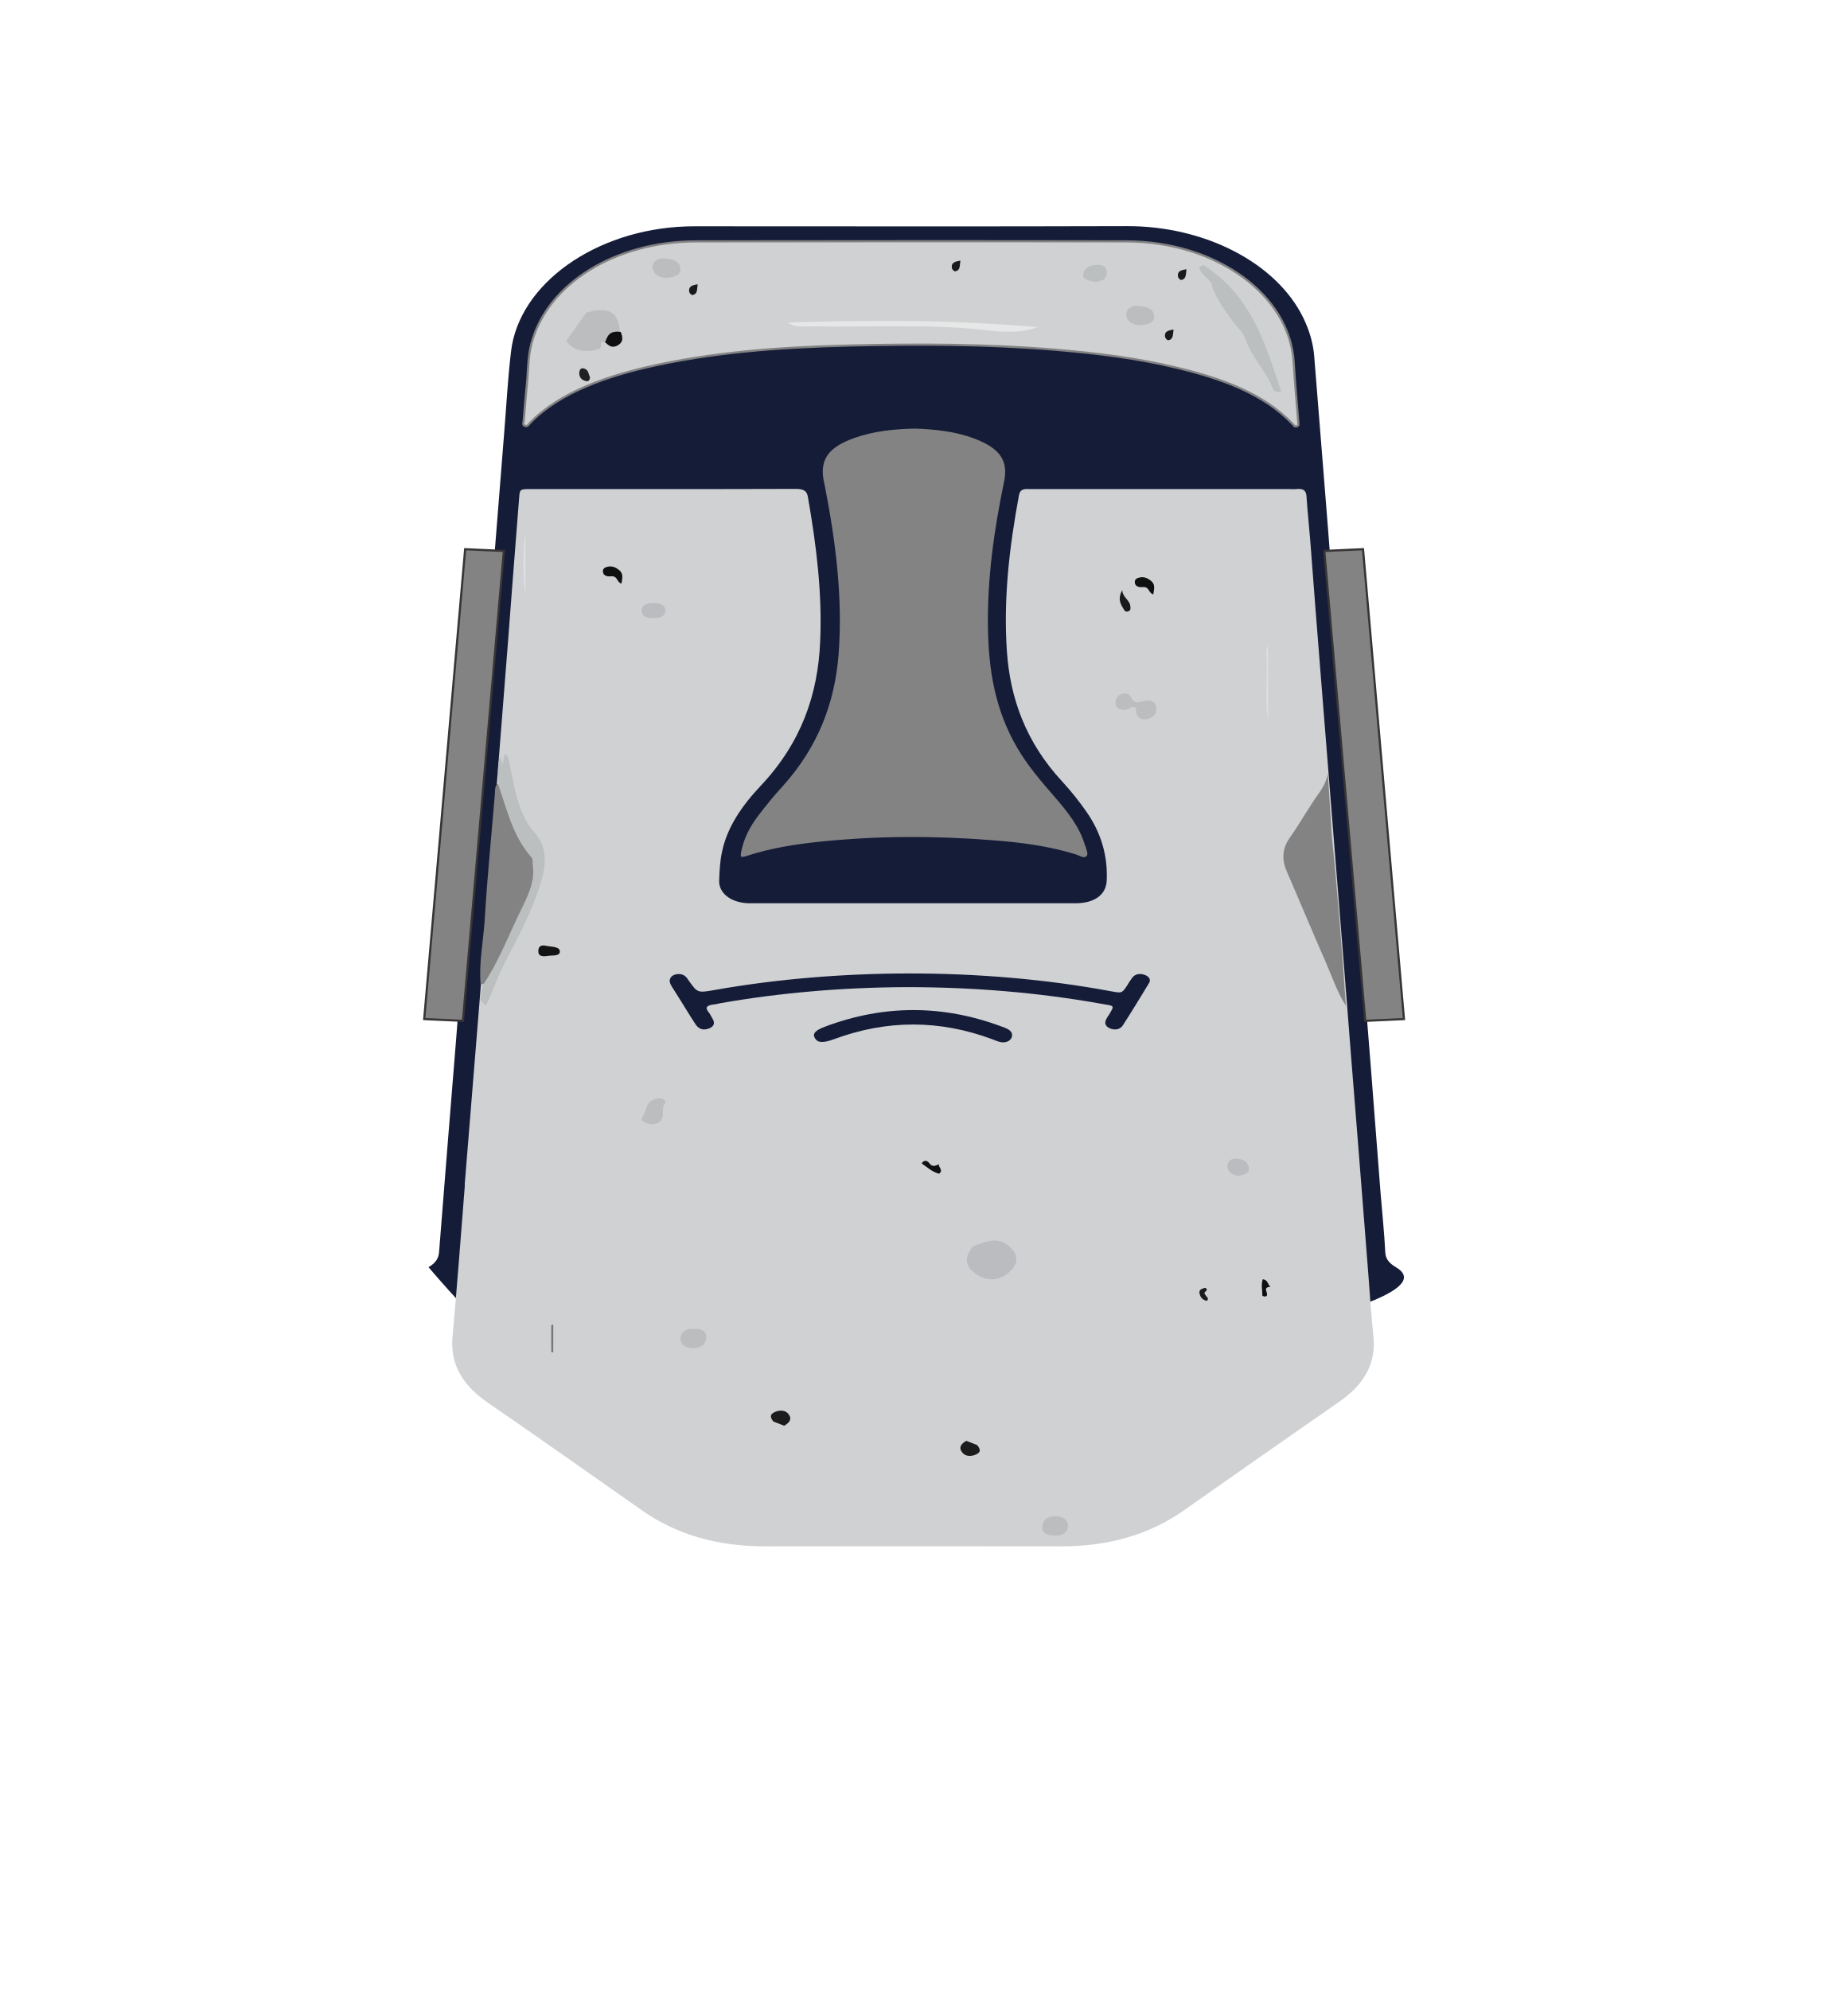
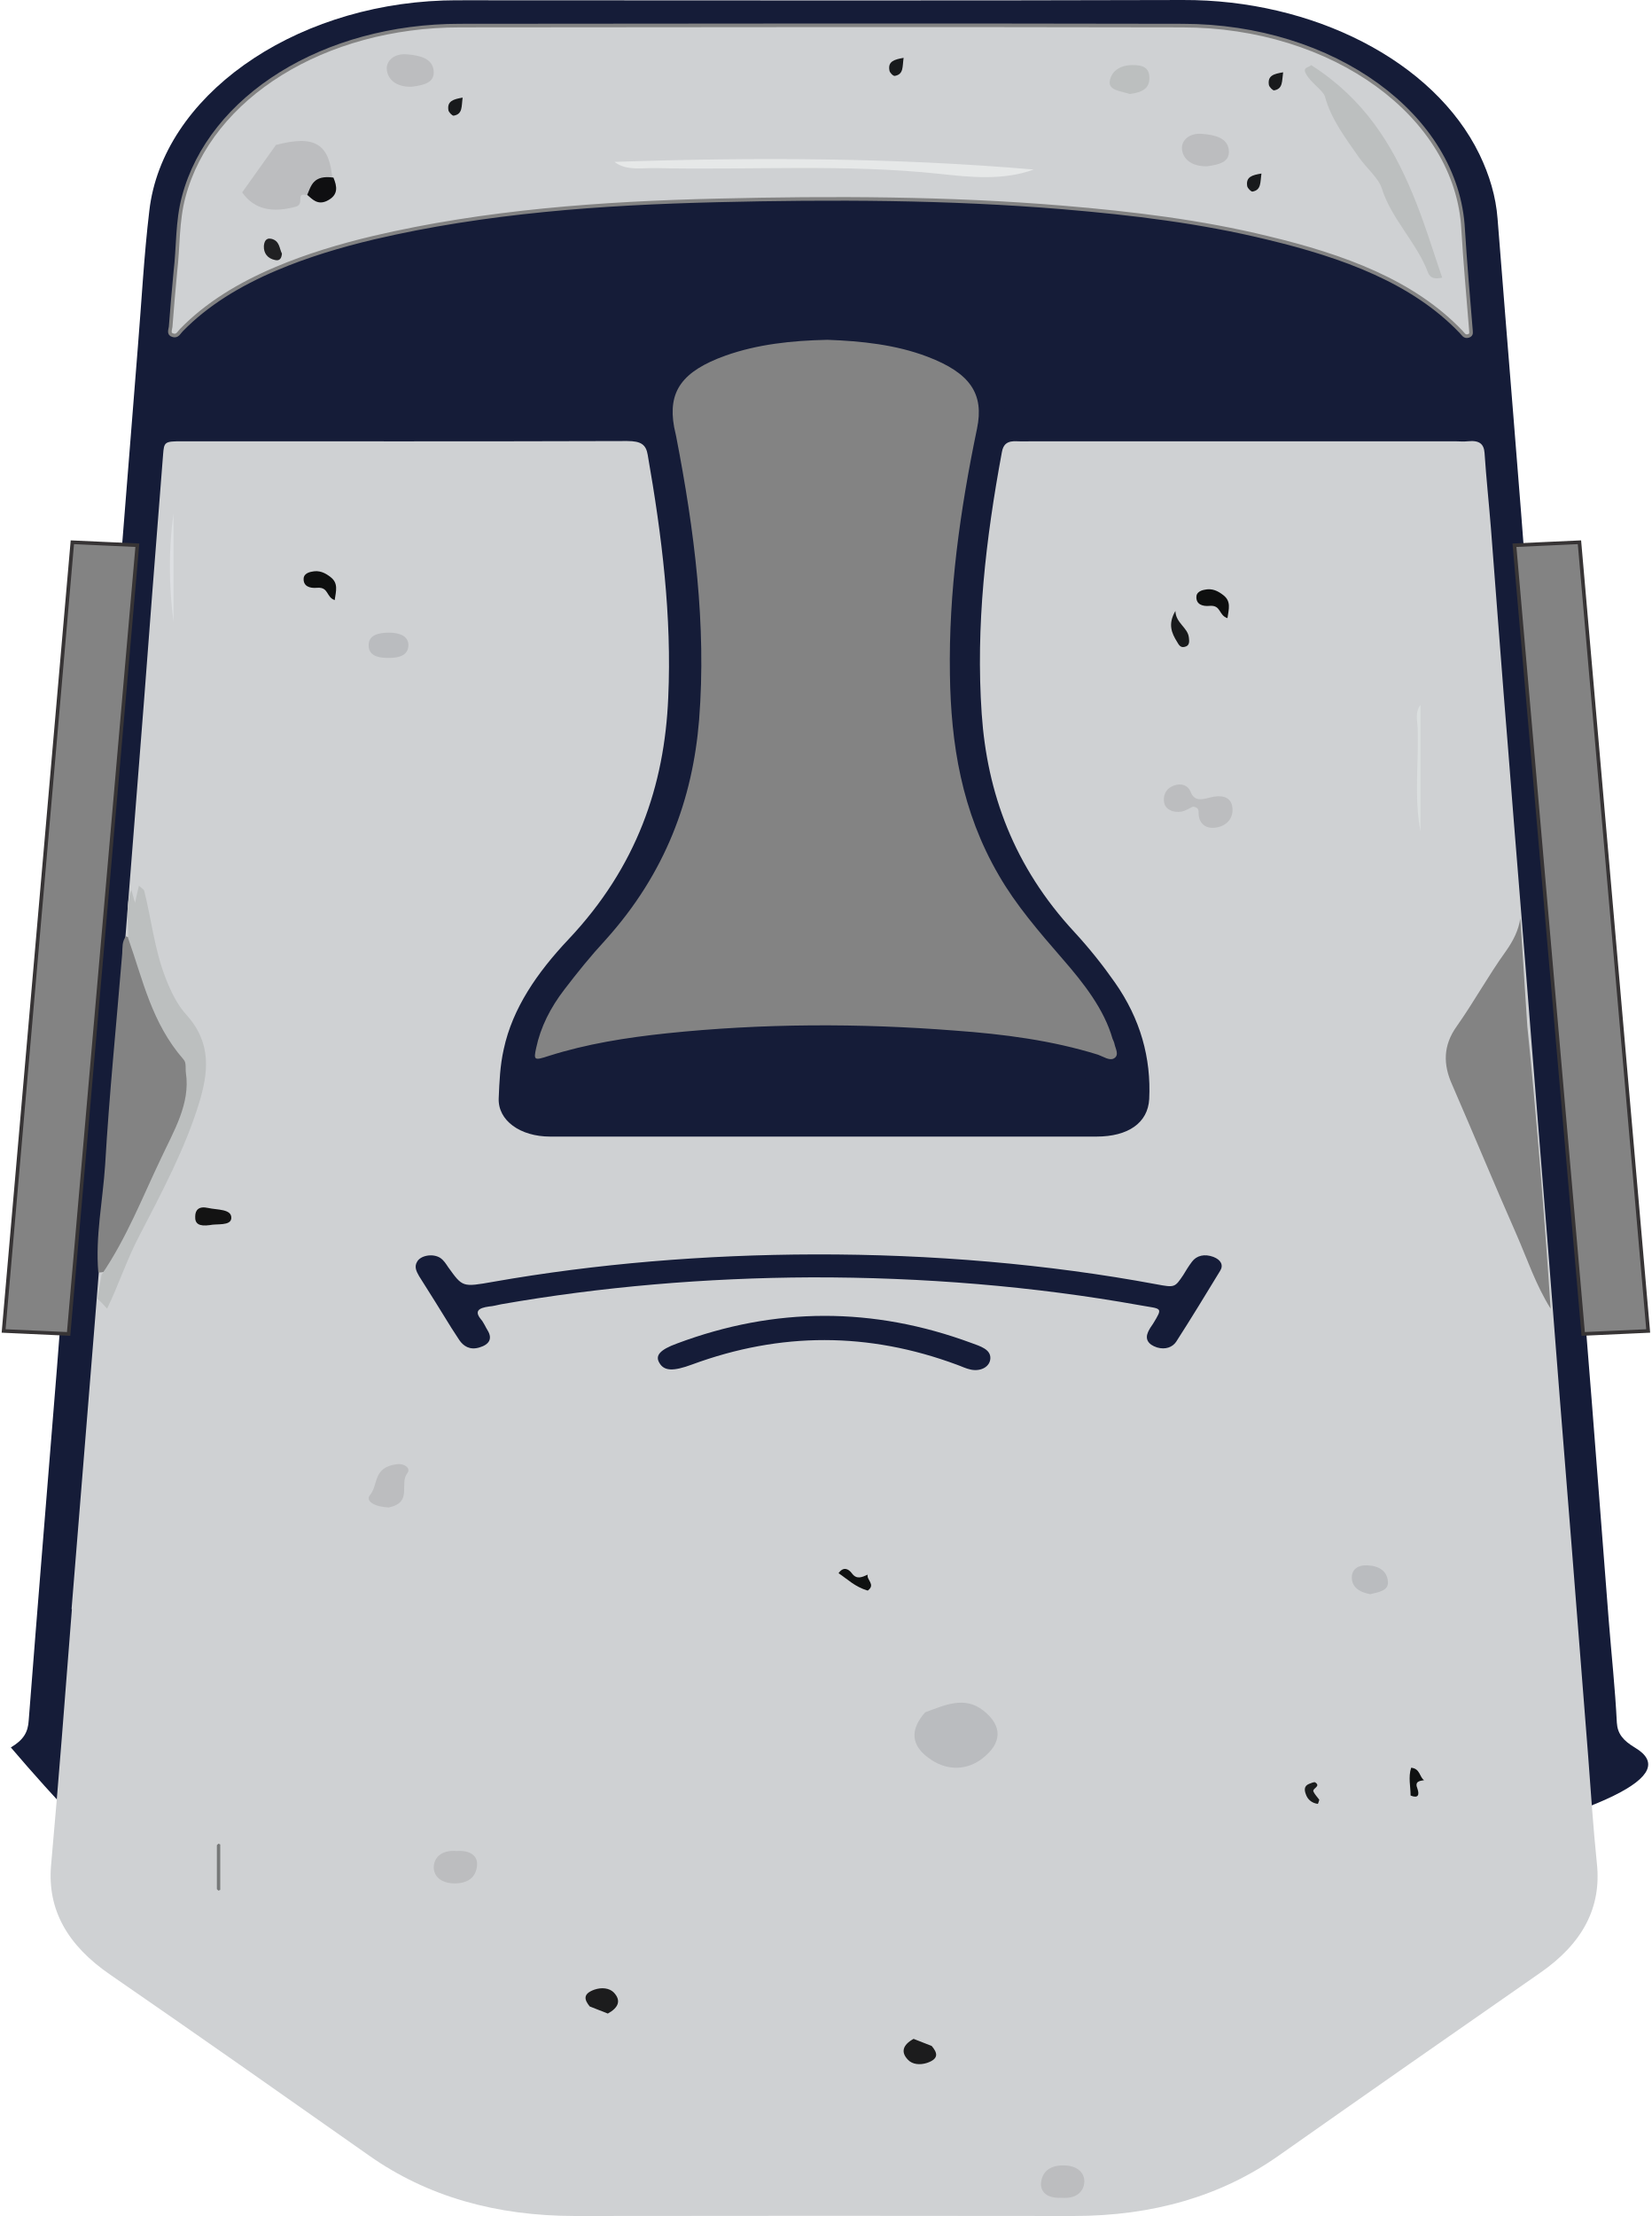
- <svg xmlns="http://www.w3.org/2000/svg" width="858px" height="924px" viewBox="0 0 858 924" version="1.1">
+ <svg xmlns="http://www.w3.org/2000/svg" width="457px" height="613px" viewBox="0 0 457 613" version="1.1">
  <defs />
  <g id="Page-1" stroke="none" stroke-width="1" fill="none" fill-rule="evenodd">
-     <g id="Group-3" fill-rule="nonzero">
-       <g id="Group" transform="translate(197, 105)">
+     <g id="Masks-head" transform="translate(1, 0)" fill-rule="nonzero">
+       <g id="Group">
        <path d="M127.952,559.387 C94.511,567.922 52.527,542.587 2,483.383 C5.543,481.292 6.755,479.132 6.941,475.926 C9.458,443.38 12.162,410.764 14.772,378.218 C16.264,358.844 17.756,339.469 19.341,320.165 C21.485,292.427 23.722,264.76 25.96,237.022 C27.545,217.369 29.036,197.647 30.621,177.924 C32.765,150.605 35.003,123.216 37.147,95.897 C38.173,83.352 38.825,70.738 40.317,58.263 C43.953,26.832 79.473,1.604 121.612,0.14 C123.757,0.071 125.808,0.071 127.952,0.071 C194.051,0.071 260.15,0.21 326.249,0.001 C362.142,-0.139 395.705,16.797 408.291,42.652 C411.087,48.437 412.859,54.36 413.325,60.493 C416.122,96.175 419.292,133.739 421.809,167.54 C423.86,194.023 426.097,220.506 428.241,246.988 C429.733,266.223 431.225,285.389 432.81,304.554 C434.954,332.431 437.191,360.307 439.429,388.184 C441.014,408.185 442.505,428.257 444.09,448.328 C444.836,457.736 445.862,467.145 446.328,476.553 C446.514,479.619 448.099,481.501 451.362,483.453 C476.783,498.645 368.979,523.957 127.952,559.387 Z" id="Shape" fill="#151C38" />
        <path d="M18.797,445.138 C18.797,445.138 18.89,445.138 18.89,445.138 C17.029,468.78 15.261,492.423 13.121,516.066 C12.097,528.235 17.587,538.109 29.591,546.314 C53.6,562.864 77.329,579.553 101.151,596.311 C117.156,607.576 136.14,613 158.194,613 C204.07,612.93 250.039,612.93 296.008,613 C317.969,613 336.953,607.507 352.958,596.172 C376.873,579.344 400.882,562.586 424.983,545.827 C436.987,537.552 442.105,527.539 440.802,515.44 C439.779,505.496 439.127,495.622 438.383,485.678 C436.894,466.347 435.312,447.085 433.823,427.754 C431.59,399.939 429.356,372.124 427.216,344.309 C425.634,325.048 424.145,305.716 422.563,286.385 C420.516,259.961 418.283,233.537 416.236,207.113 C414.561,186.808 413.072,166.434 411.49,146.129 C410.932,139.176 410.187,132.222 409.722,125.268 C409.536,122.834 408.326,121.722 405.069,122.07 C403.859,122.209 402.743,122.07 401.533,122.07 C362.636,122.07 323.646,122.07 284.749,122.07 C283.353,122.07 281.957,122.139 280.561,122.07 C277.583,121.861 276.56,122.974 276.188,125.06 C271.721,149.119 268.929,173.179 270.604,197.448 C272.093,219.282 279.445,239.726 296.288,257.875 C300.382,262.325 304.104,266.984 307.454,271.782 C314.526,281.865 317.504,292.644 316.946,304.048 C316.574,310.584 311.176,314.409 302.336,314.409 C251.993,314.409 201.65,314.409 151.215,314.409 C142.933,314.409 136.698,309.958 136.977,303.769 C137.163,299.25 137.349,294.73 138.373,290.21 C140.792,278.945 147.585,269.071 156.24,259.892 C175.223,239.795 182.853,217.266 183.877,192.997 C184.9,170.467 182.109,148.146 178.201,125.825 C177.735,123.043 176.432,122 172.524,122 C131.487,122.139 90.449,122.07 49.412,122.07 C44.48,122.07 44.387,122.209 44.108,125.894 C43.084,138.55 42.154,151.275 41.13,163.931 C39.641,183.957 38.059,203.984 36.477,223.941 C34.337,251.617 32.104,279.223 29.871,306.899 C28.382,326.16 26.893,345.492 25.311,364.823 C23.171,391.595 20.937,418.366 18.797,445.138 Z" id="Shape" fill="#CFD1D3" />
        <polygon id="Shape" stroke="#373435" fill="#838383" points="37 150.824 19.018 150 0 368.176 17.983 369" />
        <polygon id="Shape" stroke="#373435" fill="#838383" points="418 150.824 435.982 150 455 368.176 437.018 369" />
        <path d="M47.511,75.224 C47.046,80.311 46.581,85.328 46.209,90.414 C46.116,91.181 45.558,92.365 46.767,92.713 C48.069,93.201 48.534,91.947 49.184,91.32 C56.158,84.143 65.176,78.639 75.404,74.319 C83.958,70.695 92.976,67.978 102.367,65.748 C133.328,58.502 165.312,56.203 197.388,55.436 C229.279,54.67 261.263,54.739 293.061,57.387 C312.214,58.99 331.274,61.289 349.776,65.818 C370.696,70.835 389.942,77.872 403.238,91.808 C403.796,92.365 404.168,93.271 405.283,92.922 C406.306,92.574 405.934,91.738 405.934,91.111 C405.19,81.844 404.353,72.646 403.796,63.379 C402.122,32.025 367.907,7.08 326.068,7.08 C259.497,6.941 192.833,7.011 126.262,7.08 C88.699,7.08 57.18,26.729 49.835,54.391 C47.976,61.289 48.348,68.326 47.511,75.224 Z" id="Shape" stroke="#838383" fill="#CFD1D3" />
        <path d="M227.957,94 C217.951,94.208 208.505,95.25 199.715,98.374 C187.744,102.679 183.723,108.234 185.5,118.094 C185.687,118.997 185.874,119.83 186.061,120.663 C191.111,146.702 194.478,172.81 192.42,199.126 C190.644,220.998 183.162,241.551 166.516,260.021 C162.401,264.465 158.66,269.117 155.107,273.769 C151.273,278.769 148.561,284.115 147.345,289.878 C146.597,293.281 146.784,293.42 150.805,292.1 C161.279,288.767 172.221,287.032 183.349,285.851 C209.908,283.074 236.561,283.004 263.213,285.087 C276.68,286.059 290.053,287.795 302.771,291.753 C304.174,292.239 305.951,293.489 307.166,292.795 C308.756,291.892 307.634,290.156 307.354,288.837 C307.26,288.281 306.979,287.795 306.792,287.309 C304.454,279.185 298.937,272.103 292.952,265.229 C286.499,257.799 280.046,250.3 275.37,242.176 C264.99,224.4 262.091,205.653 261.81,186.627 C261.436,163.783 264.616,141.147 269.292,118.65 C271.349,108.929 267.421,103.166 255.545,98.652 C246.754,95.319 237.309,94.347 227.957,94 Z" id="Shape" fill="#838383" />
        <path d="M340.979,115 C360.359,115 379.74,115 399.12,114.931 C405.363,114.931 405.642,114.724 404.431,110.306 C401.636,99.192 393.436,90.632 381.417,84.005 C372.099,78.896 361.757,75.307 350.948,72.545 C326.257,66.263 300.633,63.64 274.731,62.329 C233.267,60.258 191.711,60.396 150.434,64.261 C129.563,66.263 108.971,69.301 89.591,75.583 C79.248,78.896 69.558,83.038 61.545,89.044 C53.438,95.119 48.221,102.298 46.357,110.789 C45.518,114.724 45.798,114.931 51.202,114.931 C63.781,115 76.36,115 88.938,115 C115.307,115 141.676,115 168.044,114.931 C173.449,114.931 173.449,114.931 174.194,110.858 C175.685,103.126 181.275,97.466 190.22,93.531 C197.954,90.079 206.433,88.285 215.285,87.525 C230.938,86.283 246.126,87.387 260.009,93.255 C269.233,97.121 275.29,102.712 276.594,110.789 C277.246,114.931 277.433,114.931 282.93,114.931 C302.311,115 321.691,115 340.979,115 Z" id="Shape" fill="#151C38" />
        <path d="M227.72,307.988 C251.09,307.988 274.553,307.988 297.923,307.988 C299.606,307.988 301.195,307.921 302.878,307.988 C305.869,308.122 307.832,307.116 308.767,305.239 C309.702,303.227 307.645,302.021 305.776,301.082 C303.719,300.009 301.476,299.07 299.139,298.333 C292.221,296.187 284.93,294.913 277.545,293.974 C249.968,290.488 222.111,290.287 194.348,292.231 C182.663,293.036 171.071,294.377 159.947,297.126 C155.834,298.199 151.627,299.406 148.262,301.551 C146.486,302.624 145.364,303.831 146.392,305.507 C147.234,306.982 148.729,307.988 151.16,307.988 C152.842,307.921 154.432,307.988 156.114,307.988 C179.952,307.988 203.883,307.988 227.72,307.988 Z" id="Shape" fill="#151C38" />
        <path d="M137.664,360.792 C136.551,360.997 135.439,361.338 134.326,361.406 C131.359,361.816 130.247,362.703 132.008,364.888 C132.843,365.844 133.306,367.073 133.955,368.097 C135.253,370.281 134.419,371.92 131.637,372.739 C128.948,373.558 127.187,372.33 126.074,370.691 C125.332,369.599 124.683,368.506 123.942,367.414 C120.975,362.635 118.008,357.788 114.948,353.009 C114.206,351.712 113.557,350.415 114.391,349.049 C115.319,347.274 118.749,346.66 120.789,347.957 C121.809,348.64 122.365,349.596 123.014,350.551 C127.001,356.081 126.909,356.081 135.439,354.579 C163.718,349.596 194.038,347.07 224.45,347.001 C256.623,346.933 288.89,349.664 318.931,355.262 C324.031,356.218 324.031,356.149 326.349,352.736 C327.09,351.507 327.832,350.278 328.759,349.049 C330.057,347.274 332.283,346.796 334.693,347.684 C336.826,348.503 337.568,350.005 336.548,351.575 C332.561,358.129 328.574,364.683 324.401,371.169 C323.382,372.671 321.434,373.422 319.116,372.739 C316.613,371.92 315.779,370.418 316.613,368.506 C316.984,367.687 317.447,366.936 318.004,366.185 C320.878,361.475 320.414,362.157 314.388,361.065 C285.088,355.808 254.213,353.282 223.337,353.35 C194.316,353.487 165.295,355.945 137.664,360.792 Z" id="Shape" fill="#151C38" />
        <path d="M272.998,375.751 C272.904,378.023 270.457,379.443 267.634,378.875 C266.223,378.591 264.999,377.952 263.776,377.526 C239.311,368.438 214.94,368.438 190.475,377.455 C185.299,379.372 182.759,379.301 181.441,377.029 C180.218,375.041 181.441,373.408 186.334,371.633 C213.434,361.48 240.628,361.48 267.728,371.491 C270.269,372.414 273.092,373.266 272.998,375.751 Z" id="Shape" fill="#151C38" />
        <path d="M59.936,522.787 L59.432,523 L59,522.574 C59,518.525 59,514.475 59,510.426 L59.432,510 L59.936,510.213 C59.936,514.404 59.936,518.596 59.936,522.787 Z" id="Shape" fill="#777979" />
        <path d="M400.319,289 C400.629,292.691 400.876,296.309 401,300 C400.01,296.237 399.7,292.618 400.319,289 Z" id="Shape" fill="#CFD1D3" />
        <path d="M428,362 C423.859,355.362 421.558,348.31 418.521,341.396 C412.447,327.636 406.741,313.808 400.758,300.049 C398.274,294.517 398.182,289.262 402.047,283.869 C406.833,277.093 410.698,269.972 415.576,263.196 C417.692,260.223 419.165,257.25 419.625,254 C420.269,264.026 420.914,273.982 421.558,283.939 C424.043,307.793 426.527,339.46 428,362 Z" id="Shape" fill="#838383" />
        <path d="M26.201,351.998 C25.351,342.029 27.429,332.199 28.09,322.23 C29.224,302.71 31.207,283.26 32.813,263.741 C32.908,262.137 32.719,260.464 33.852,259 C37.442,260.394 37.631,263.113 38.386,265.553 C41.126,274.198 44.621,282.633 50.477,290.58 C53.878,295.181 53.405,300.48 51.611,305.429 C46.132,320.348 37.914,334.5 30.735,348.93 C29.98,350.394 29.035,352.068 26.201,351.998 Z" id="Shape" fill="#838383" />
        <path d="M27.09,352.646 C34.084,342.384 38.353,331.284 43.53,320.464 C47.073,312.854 51.705,305.315 50.434,296.798 C50.252,295.542 50.615,294.006 49.798,293.098 C40.896,282.906 38.535,270.969 34.447,259.52 C34.629,255.053 33.539,250.585 35.356,246.187 C35.628,247.024 35.81,247.862 36.355,249.747 C36.809,247.653 37.081,246.466 37.445,245 C38.081,245.628 38.716,245.977 38.898,246.396 C40.896,254.354 41.714,262.452 44.711,270.271 C46.164,274.041 47.89,277.74 50.524,280.672 C57.7,288.561 56.61,296.798 54.067,305.175 C50.161,317.881 43.712,329.958 37.445,342.035 C34.084,348.457 31.904,355.229 28.634,362 C27.635,360.883 26.817,360.045 26,359.277 C26.363,357.044 26.727,354.879 27.09,352.646 Z" id="Shape" fill="#BCBFBF" />
        <path d="M398,76.801 C396.136,77.218 394.738,77.079 394.086,75.409 C391.104,67.337 383.928,60.518 381.318,52.167 C380.48,49.384 377.125,46.531 375.074,43.678 C371.253,38.18 367.246,32.961 365.569,26.698 C365.01,24.959 361.561,22.871 360.257,20.296 C359.325,18.557 361.189,18.696 361.748,18 C376.472,27.394 384.114,39.989 389.706,53.35 C392.968,61.074 395.297,68.938 398,76.801 Z" id="Shape" fill="#BCBFBF" />
        <path d="M84.702,54.257 C80.218,52.598 83.557,56.4 80.885,57.16 C74.588,58.887 69.435,58.127 66,53.22 C69.149,48.867 72.202,44.444 75.351,40.09 C86.229,37.256 90.237,39.744 91,49.972 C88.71,51.216 87.565,53.428 84.702,54.257 Z" id="Shape" fill="#BCBDBF" />
        <path d="M392,230 C390.183,220.461 391.546,210.852 391.221,201.313 C391.091,199.208 390.507,196.894 392,195 C392,206.643 392,218.287 392,230 Z" id="Shape" fill="#DBDFDF" />
        <path d="M47,172 C45.698,161.954 45.636,151.977 47,142 C47,151.977 47,161.954 47,172 Z" id="Shape" fill="#DDDFE2" />
        <path d="M329.068,223.131 C328.061,223.562 327.054,224.28 325.955,224.496 C323.483,224.927 321.469,223.849 321.103,222.125 C320.737,220.328 321.286,218.244 323.758,217.31 C325.864,216.52 327.695,217.31 328.335,218.891 C329.343,221.55 331.082,221.334 333.737,220.616 C336.484,219.897 339.23,220.113 339.871,222.843 C340.42,225.43 339.23,228.017 336.026,228.807 C332.73,229.598 330.716,227.873 330.624,225.143 C330.624,224.065 330.624,223.346 329.068,223.131 Z" id="Shape" fill="#BCBDBF" />
        <path d="M125.363,512.041 C129.236,511.755 131.172,513.475 130.988,515.912 C130.804,518.635 129.236,520.928 124.902,521 C120.937,521 119,518.993 119,516.485 C119.092,513.69 121.305,511.683 125.363,512.041 Z" id="Shape" fill="#BCBDBF" />
        <path d="M106.592,417 C102.654,416.858 100.029,415.23 101.341,413.602 C103.765,410.699 102.048,405.885 108.814,405.035 C111.035,404.752 112.651,406.239 111.742,407.442 C109.319,410.487 113.358,415.513 106.592,417 Z" id="Shape" fill="#BCBDBF" />
        <path d="M378.086,441 C374.886,440.397 372.909,438.89 373.003,436.177 C373.097,434.068 374.791,432.862 377.333,433.013 C380.721,433.163 382.792,434.746 382.98,437.458 C383.262,440.02 380.533,440.397 378.086,441 Z" id="Shape" fill="#BABCBF" />
        <path d="M106.245,181.996 C103.161,181.996 101.003,181.093 101.003,178.611 C100.9,175.827 103.367,175 106.758,175 C109.739,175.075 111.897,175.978 112,178.385 C112,181.168 109.636,182.071 106.245,181.996 Z" id="Shape" fill="#BABCBF" />
        <path d="M57.06,338.891 C53.995,339.322 52.907,338.46 53.006,336.52 C53.006,334.724 53.995,333.574 56.566,334.149 C59.038,334.724 63.191,334.365 62.993,337.023 C62.795,339.179 58.939,338.46 57.06,338.891 Z" id="Shape" fill="#131313" />
        <path d="M338.598,171 C336.115,170.186 336.879,167.372 333.728,167.594 C331.532,167.816 329.909,167.076 330.004,165.077 C330.004,164.04 330.959,163.374 332.2,163.152 C334.396,162.633 336.019,163.522 337.452,164.632 C339.648,166.335 338.979,168.409 338.598,171 Z" id="Shape" fill="#0E0F0F" />
        <path d="M324.197,169 C324.273,172.363 327.618,173.554 327.922,176.356 C328.074,177.477 328.15,178.668 326.706,178.948 C325.565,179.228 325.109,178.318 324.653,177.547 C323.133,175.095 322.068,172.643 324.197,169 Z" id="Shape" fill="#181A1C" />
        <path d="M393,492.435 C391.628,492.659 390.332,492.809 391.17,494.825 C391.704,496.394 391.475,497.588 389.264,496.692 C389.264,494.153 388.578,491.614 389.417,489 C391.933,489.224 391.704,491.614 393,492.435 Z" id="Shape" fill="#0F1111" />
        <path d="M364,497.85 C363.924,498.209 363.771,498.641 363.618,499 C361.863,498.784 360.718,497.706 360.261,496.268 C359.879,495.262 359.726,494.039 361.176,493.464 C361.711,493.249 362.55,492.889 362.855,493.033 C364.611,494.183 361.939,494.687 362.397,495.621 C362.779,496.412 363.466,497.131 364,497.85 Z" id="Shape" fill="#1A1C1D" />
        <path d="M169,44.782 C207.728,43.462 246.457,43.594 285,46.895 C276.569,49.998 267.304,49.007 258.872,48.083 C232.744,45.31 206.524,47.093 180.304,46.499 C176.505,46.433 172.243,47.291 169,44.782 Z" id="Shape" fill="#E6E8E8" />
        <path d="M311.601,26 C309.367,25.26 305.736,25.038 306.015,22.594 C306.294,20.225 308.249,18.078 312.159,18.004 C315.511,17.93 317,18.892 317,21.632 C317,24.593 314.859,25.556 311.601,26 Z" id="Shape" fill="#BCBFBF" />
        <path d="M84,53.906 C85.098,51.36 85.647,48.352 91.248,49.123 C92.236,51.514 92.785,53.983 89.381,55.603 C86.855,56.76 85.428,55.14 84,53.906 Z" id="Shape" fill="#0F0F11" />
        <path d="M77,70.148 C76.918,71.258 76.509,72.23 75.198,71.952 C72.987,71.536 71.922,70.009 72.004,68.067 C72.086,67.095 72.414,65.707 74.052,66.054 C76.427,66.609 76.263,68.76 77,70.148 Z" id="Shape" fill="#212123" />
        <path d="M167.166,557 C165.531,556.366 163.897,555.732 162.153,555.028 C160.736,553.268 160.082,551.578 163.461,550.381 C165.531,549.676 167.602,549.958 168.801,551.155 C170.872,553.338 170.218,555.31 167.166,557 Z" id="Shape" fill="#1C1C1D" />
        <path d="M112.935,23.994 C108.353,24.139 106.208,21.737 106.013,19.188 C105.818,17.004 107.865,14.674 111.668,15.038 C115.275,15.329 118.688,16.203 118.98,19.625 C119.273,22.902 116.25,23.557 112.935,23.994 Z" id="Shape" fill="#BCBDBF" />
        <path d="M127,27 C126.636,29.425 127.073,31.555 124.522,31.996 C124.158,32.069 123.211,31.114 123.065,30.527 C122.628,27.955 124.449,27.441 127,27 Z" id="Shape" fill="#181A1C" />
        <path d="M249,16 C248.631,18.425 249.074,20.555 246.562,20.996 C246.119,21.069 245.158,20.114 245.085,19.527 C244.567,16.955 246.488,16.441 249,16 Z" id="Shape" fill="#181A1C" />
        <path d="M292.681,607.959 C288.835,608.174 286.912,606.454 287.003,604.017 C287.186,601.365 288.835,599 293.139,599 C296.985,599 299,600.935 299,603.443 C298.908,606.31 296.711,608.317 292.681,607.959 Z" id="Shape" fill="#BCBDBF" />
        <path d="M251.759,564 C253.501,564.701 255.134,565.331 256.767,565.962 C258.291,567.783 258.944,569.465 255.461,570.656 C253.501,571.286 251.433,571.076 250.235,569.815 C248.167,567.713 248.711,565.681 251.759,564 Z" id="Shape" fill="#1C1C1D" />
        <path d="M332.936,45.998 C328.353,46.071 326.208,43.74 326.013,41.19 C325.818,39.005 327.865,36.674 331.668,37.038 C335.276,37.329 338.688,38.203 338.981,41.627 C339.273,44.906 336.153,45.561 332.936,45.998 Z" id="Shape" fill="#BCBDBF" />
        <path d="M354,20 C353.636,22.425 354,24.555 351.522,24.996 C351.158,25.069 350.211,24.114 350.065,23.527 C349.628,20.882 351.449,20.441 354,20 Z" id="Shape" fill="#181A1C" />
        <path d="M348,48 C347.636,50.425 348,52.555 345.522,52.996 C345.158,53.069 344.211,52.114 344.065,51.527 C343.628,48.882 345.449,48.441 348,48 Z" id="Shape" fill="#181A1C" />
        <path d="M254.967,473.658 C250.845,478.33 250.649,482.934 256.733,486.86 C261.345,489.907 266.644,489.636 270.766,486.454 C276.261,482.189 276.458,477.45 271.06,473.185 C265.859,469.055 260.364,471.695 254.967,473.658 Z" id="Shape" fill="#BABCBF" />
        <path d="M239.072,435.585 C237.436,436.321 236.018,436.99 234.709,435.25 C233.727,433.912 232.309,433.31 231,435.184 C233.509,436.856 235.472,438.93 239.072,440 C241.363,438.328 238.636,436.99 239.072,435.585 Z" id="Shape" fill="#0F1111" />
        <path d="M91.598,166 C89.21,165.186 89.974,162.372 86.823,162.594 C84.532,162.816 82.909,162.076 83.004,160.077 C83.004,159.04 83.959,158.374 85.2,158.152 C87.396,157.633 89.019,158.522 90.452,159.632 C92.648,161.335 91.979,163.409 91.598,166 Z" id="Shape" fill="#0E0F0F" />
      </g>
-       <g id="Group-2" transform="translate(6, 913)" fill="#D8D8D8" fill-opacity="0.01">
-         <ellipse id="Oval" cx="5" cy="5.5" rx="5" ry="5.5" />
-         <ellipse id="Oval" cx="847" cy="5.5" rx="5" ry="5.5" />
-       </g>
-       <g id="Group-2" fill="#D8D8D8" fill-opacity="0.01">
-         <ellipse id="Oval" cx="5" cy="5.5" rx="5" ry="5.5" />
-         <ellipse id="Oval" cx="847" cy="5.5" rx="5" ry="5.5" />
-       </g>
    </g>
  </g>
</svg>
